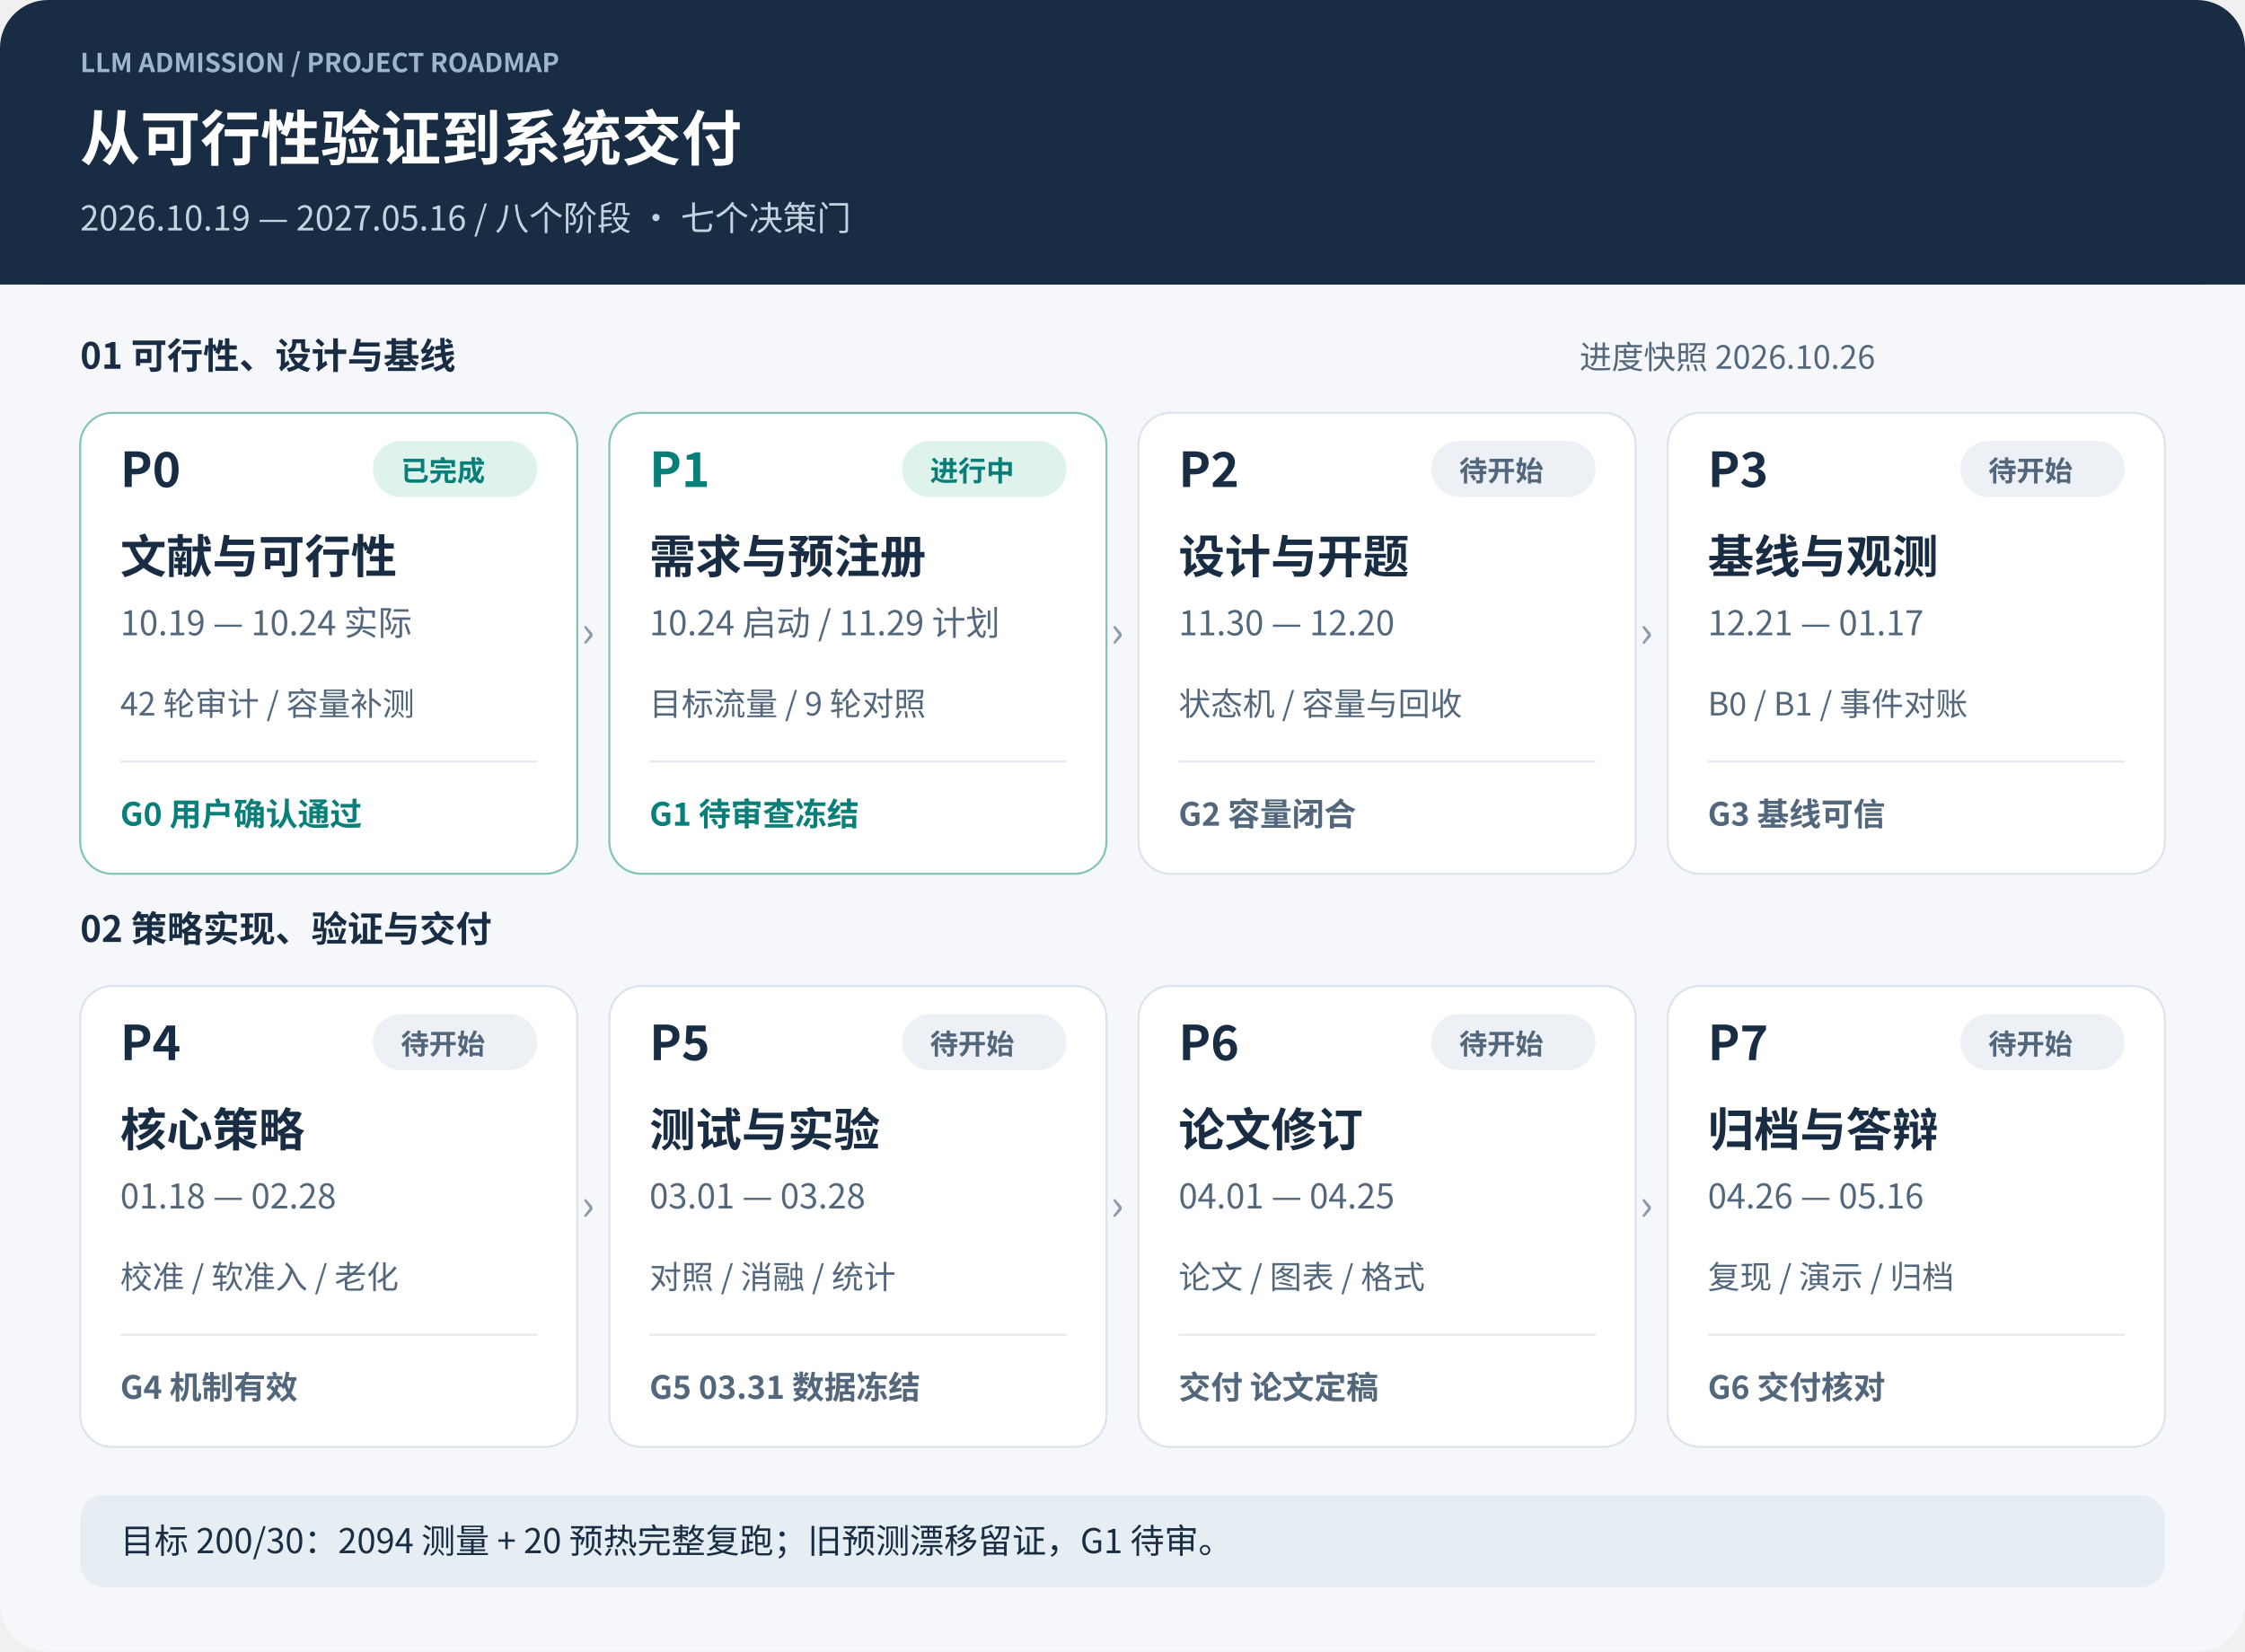
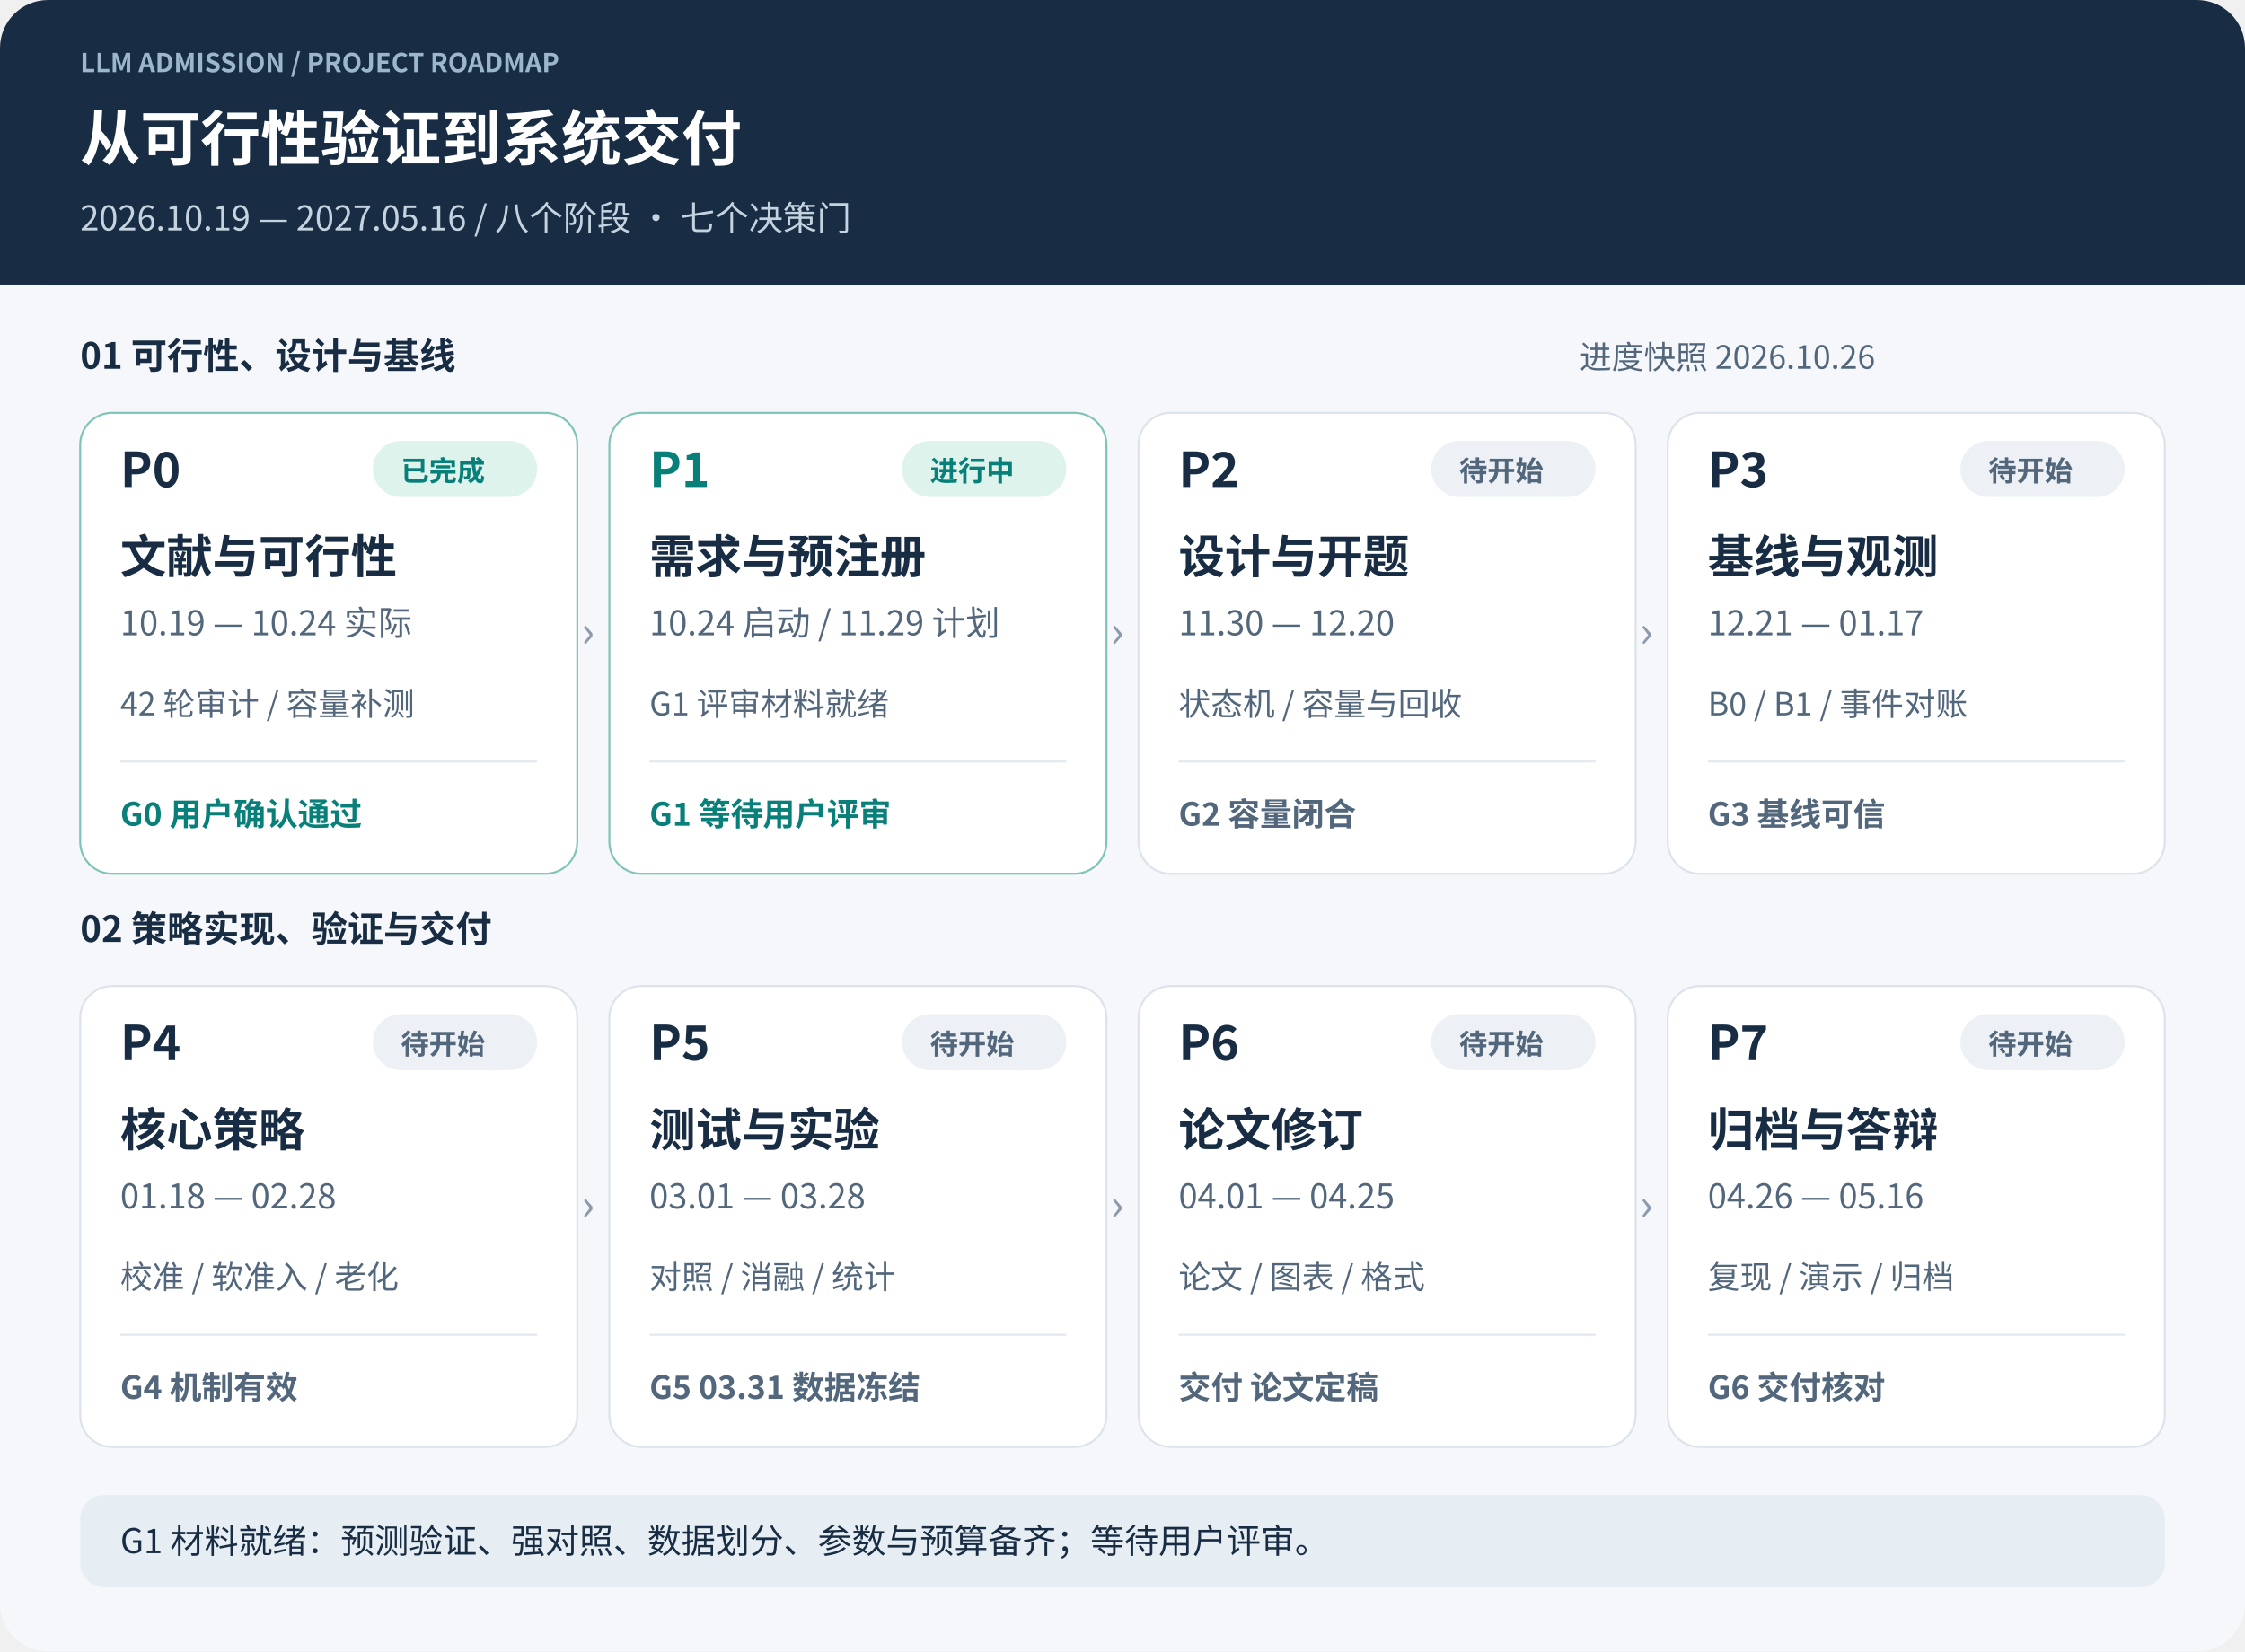
<svg xmlns="http://www.w3.org/2000/svg" width="1120" height="824" viewBox="0 0 1120 824" role="img" aria-labelledby="title desc">
  <g font-family="Segoe UI, PingFang SC, Microsoft YaHei, Noto Sans CJK SC, sans-serif">
    <rect x="0" y="0" width="1120" height="824" rx="24" fill="#f5f7fa" stroke="none" />
    <rect x="0" y="0" width="1120" height="142" rx="24" fill="#182d43" stroke="none" />
    <rect x="0" y="80" width="1120" height="62" rx="0" fill="#182d43" stroke="none" />
    <text x="40" y="36" font-size="13" fill="#9cb6cc" font-weight="600">LLM ADMISSION / PROJECT ROADMAP</text>
    <text x="40" y="80" font-size="30" fill="#ffffff" font-weight="700">从可行性验证到系统交付</text>
    <text x="40" y="115" font-size="17" fill="#c4d3df" font-weight="400">2026.10.19 — 2027.05.16  /  八个阶段 · 七个决策门</text>
    <text x="40" y="184" font-size="18" fill="#182d43" font-weight="600">01  可行性、设计与基线</text>
    <text x="788" y="184" font-size="16" fill="#53677c" font-weight="400">进度快照  2026.10.26</text>
    <rect x="40" y="206" width="248" height="230" rx="16" fill="#ffffff" stroke="#80c4b8" />
    <text x="60" y="243" font-size="24" fill="#182d43" font-weight="700">P0</text>
    <rect x="186" y="220" width="82" height="28" rx="14" fill="#dff3ed" stroke="none" />
    <text x="200" y="240" font-size="14" fill="#087f78" font-weight="600">已完成</text>
    <text x="60" y="286" font-size="23" fill="#182d43" font-weight="600">文献与可行性</text>
    <text x="60" y="317" font-size="17" fill="#53677c" font-weight="400">10.19 — 10.24 实际</text>
    <text x="60" y="357" font-size="16" fill="#53677c" font-weight="400">42 轮审计 / 容量补测</text>
    <path d="M60 380h208" stroke="#e3e9ef" />
    <text x="60" y="412" font-size="16" fill="#087f78" font-weight="600">G0  用户确认通过</text>
    <text x="290" y="323" font-size="22" fill="#8b9bab" font-weight="400">›</text>
    <rect x="304" y="206" width="248" height="230" rx="16" fill="#ffffff" stroke="#80c4b8" />
    <text x="324" y="243" font-size="24" fill="#087f78" font-weight="700">P1</text>
    <rect x="450" y="220" width="82" height="28" rx="14" fill="#dff3ed" stroke="none" />
    <text x="464" y="240" font-size="14" fill="#087f78" font-weight="600">进行中</text>
    <text x="324" y="286" font-size="23" fill="#182d43" font-weight="600">需求与预注册</text>
    <text x="324" y="317" font-size="17" fill="#53677c" font-weight="400">10.24 启动 / 11.29 计划</text>
-     <text x="324" y="357" font-size="16" fill="#53677c" font-weight="400">目标流量 / 9 轮对照</text>
+     <text x="324" y="357" font-size="16" fill="#53677c" font-weight="400">G1 评审材料就绪</text>
    <path d="M324 380h208" stroke="#e3e9ef" />
-     <text x="324" y="412" font-size="16" fill="#087f78" font-weight="600">G1  待审查冻结</text>
+     <text x="324" y="412" font-size="16" fill="#087f78" font-weight="600">G1  等待用户评审</text>
    <text x="554" y="323" font-size="22" fill="#8b9bab" font-weight="400">›</text>
    <rect x="568" y="206" width="248" height="230" rx="16" fill="#ffffff" stroke="#dce3eb" />
    <text x="588" y="243" font-size="24" fill="#182d43" font-weight="700">P2</text>
    <rect x="714" y="220" width="82" height="28" rx="14" fill="#edf1f5" stroke="none" />
    <text x="728" y="240" font-size="14" fill="#53677c" font-weight="600">待开始</text>
    <text x="588" y="286" font-size="23" fill="#182d43" font-weight="600">设计与开题</text>
    <text x="588" y="317" font-size="17" fill="#53677c" font-weight="400">11.30 — 12.20</text>
    <text x="588" y="357" font-size="16" fill="#53677c" font-weight="400">状态机 / 容量与回收</text>
    <path d="M588 380h208" stroke="#e3e9ef" />
    <text x="588" y="412" font-size="16" fill="#53677c" font-weight="600">G2  容量闭合</text>
    <text x="818" y="323" font-size="22" fill="#8b9bab" font-weight="400">›</text>
    <rect x="832" y="206" width="248" height="230" rx="16" fill="#ffffff" stroke="#dce3eb" />
    <text x="852" y="243" font-size="24" fill="#182d43" font-weight="700">P3</text>
    <rect x="978" y="220" width="82" height="28" rx="14" fill="#edf1f5" stroke="none" />
    <text x="992" y="240" font-size="14" fill="#53677c" font-weight="600">待开始</text>
    <text x="852" y="286" font-size="23" fill="#182d43" font-weight="600">基线与观测</text>
    <text x="852" y="317" font-size="17" fill="#53677c" font-weight="400">12.21 — 01.17</text>
    <text x="852" y="357" font-size="16" fill="#53677c" font-weight="400">B0 / B1 / 事件对账</text>
    <path d="M852 380h208" stroke="#e3e9ef" />
    <text x="852" y="412" font-size="16" fill="#53677c" font-weight="600">G3  基线可信</text>
    <rect x="40" y="492" width="248" height="230" rx="16" fill="#ffffff" stroke="#dce3eb" />
    <text x="60" y="529" font-size="24" fill="#182d43" font-weight="700">P4</text>
    <rect x="186" y="506" width="82" height="28" rx="14" fill="#edf1f5" stroke="none" />
    <text x="200" y="526" font-size="14" fill="#53677c" font-weight="600">待开始</text>
    <text x="60" y="572" font-size="23" fill="#182d43" font-weight="600">核心策略</text>
    <text x="60" y="603" font-size="17" fill="#53677c" font-weight="400">01.18 — 02.28</text>
    <text x="60" y="643" font-size="16" fill="#53677c" font-weight="400">校准 / 软准入 / 老化</text>
    <path d="M60 666h208" stroke="#e3e9ef" />
    <text x="60" y="698" font-size="16" fill="#53677c" font-weight="600">G4  机制有效</text>
    <text x="290" y="609" font-size="22" fill="#8b9bab" font-weight="400">›</text>
    <rect x="304" y="492" width="248" height="230" rx="16" fill="#ffffff" stroke="#dce3eb" />
    <text x="324" y="529" font-size="24" fill="#182d43" font-weight="700">P5</text>
    <rect x="450" y="506" width="82" height="28" rx="14" fill="#edf1f5" stroke="none" />
    <text x="464" y="526" font-size="14" fill="#53677c" font-weight="600">待开始</text>
    <text x="324" y="572" font-size="23" fill="#182d43" font-weight="600">测试与实验</text>
    <text x="324" y="603" font-size="17" fill="#53677c" font-weight="400">03.01 — 03.28</text>
    <text x="324" y="643" font-size="16" fill="#53677c" font-weight="400">对照 / 消融 / 统计</text>
    <path d="M324 666h208" stroke="#e3e9ef" />
    <text x="324" y="698" font-size="16" fill="#53677c" font-weight="600">G5  03.31 数据冻结</text>
    <text x="554" y="609" font-size="22" fill="#8b9bab" font-weight="400">›</text>
    <rect x="568" y="492" width="248" height="230" rx="16" fill="#ffffff" stroke="#dce3eb" />
    <text x="588" y="529" font-size="24" fill="#182d43" font-weight="700">P6</text>
    <rect x="714" y="506" width="82" height="28" rx="14" fill="#edf1f5" stroke="none" />
    <text x="728" y="526" font-size="14" fill="#53677c" font-weight="600">待开始</text>
    <text x="588" y="572" font-size="23" fill="#182d43" font-weight="600">论文修订</text>
    <text x="588" y="603" font-size="17" fill="#53677c" font-weight="400">04.01 — 04.25</text>
    <text x="588" y="643" font-size="16" fill="#53677c" font-weight="400">论文 / 图表 / 格式</text>
    <path d="M588 666h208" stroke="#e3e9ef" />
    <text x="588" y="698" font-size="16" fill="#53677c" font-weight="600">交付  论文定稿</text>
    <text x="818" y="609" font-size="22" fill="#8b9bab" font-weight="400">›</text>
    <rect x="832" y="492" width="248" height="230" rx="16" fill="#ffffff" stroke="#dce3eb" />
    <text x="852" y="529" font-size="24" fill="#182d43" font-weight="700">P7</text>
    <rect x="978" y="506" width="82" height="28" rx="14" fill="#edf1f5" stroke="none" />
    <text x="992" y="526" font-size="14" fill="#53677c" font-weight="600">待开始</text>
    <text x="852" y="572" font-size="23" fill="#182d43" font-weight="600">归档与答辩</text>
    <text x="852" y="603" font-size="17" fill="#53677c" font-weight="400">04.26 — 05.16</text>
    <text x="852" y="643" font-size="16" fill="#53677c" font-weight="400">复现 / 演示 / 归档</text>
    <path d="M852 666h208" stroke="#e3e9ef" />
    <text x="852" y="698" font-size="16" fill="#53677c" font-weight="600">G6  交付核对</text>
    <text x="40" y="470" font-size="18" fill="#182d43" font-weight="600">02  策略实现、验证与交付</text>
    <rect x="40" y="746" width="1040" height="46" rx="12" fill="#e6eeF4" stroke="none" />
-     <text x="60" y="775" font-size="17" fill="#182d43" font-weight="400">目标 200/30：2094 测量 + 20 预热完整复跑；旧预测漂移留证，G1 待审。</text>
+     <text x="60" y="775" font-size="17" fill="#182d43" font-weight="400">G1 材料就绪：预测验证、强对照、数据划分、参数与预算备齐；等待用户评审。</text>
  </g>
</svg>
